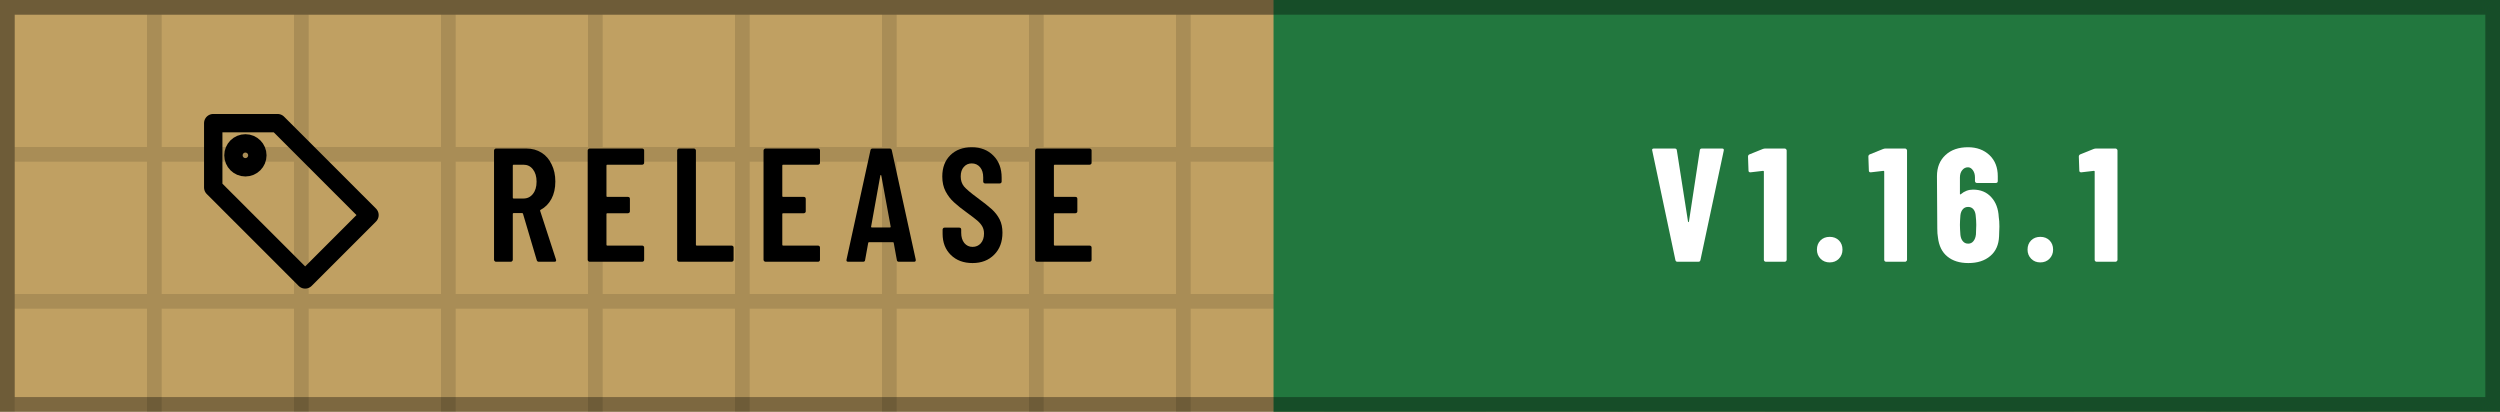
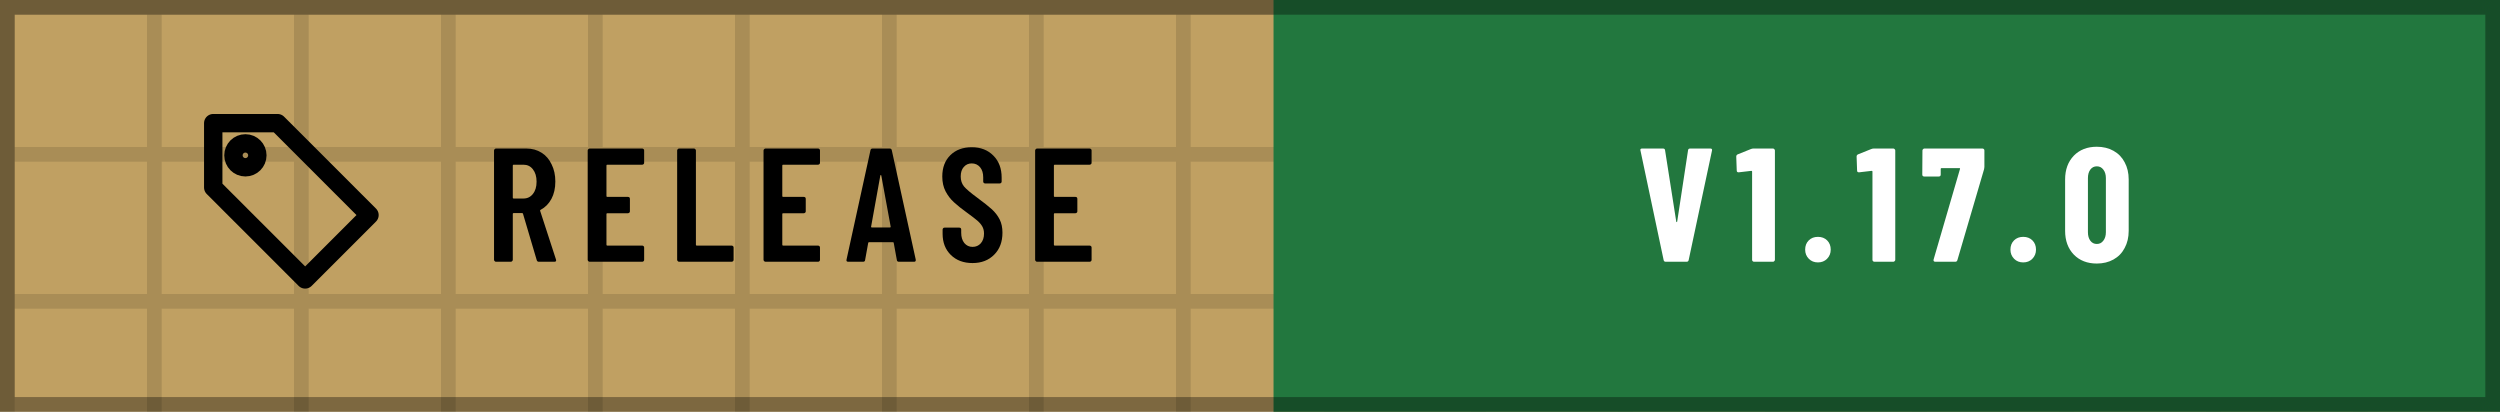
- <svg xmlns="http://www.w3.org/2000/svg" width="170" height="28" viewBox="0 0 170 28" role="img" aria-label="Release: v1.16.1">
+ <svg xmlns="http://www.w3.org/2000/svg" width="170" height="28" viewBox="0 0 170 28" role="img" aria-label="Release: v1.17.0">
  <defs>
-     <pattern id="p4e1569" width="10" height="10" patternUnits="userSpaceOnUse">
+     <pattern id="pcb7d59" width="10" height="10" patternUnits="userSpaceOnUse">
      <path d="M10 .5H.5V10" fill="none" stroke="#000000" stroke-opacity=".12" />
    </pattern>
-     <path id="m65-4e1569" d="M325 11 306 116Q306 121 300 121H154Q148 121 148 116L129 11Q128 0 116 0H25Q11 0 14 13L162 689Q164 700 175 700H281Q292 700 294 689L442 13V9Q442 0 431 0H338Q326 0 325 11ZM171 212H282Q288 212 287 217L229 533Q228 536 226 536Q224 536 223 533L166 217Q165 212 171 212Z" />
-     <path id="m69-4e1569" d="M391 600H175Q170 600 170 595V406Q170 401 175 401H303Q308 401 312 398Q315 394 315 389V312Q315 307 312 304Q308 300 303 300H175Q170 300 170 295V105Q170 100 175 100H391Q396 100 400 96Q403 93 403 88V12Q403 7 400 4Q396 0 391 0H66Q61 0 58 4Q54 7 54 12V688Q54 693 58 696Q61 700 66 700H391Q396 700 400 696Q403 693 403 688V612Q403 607 400 604Q396 600 391 600Z" />
-     <path id="m76-4e1569" d="M54 12V688Q54 693 58 696Q61 700 66 700H158Q163 700 166 696Q170 693 170 688V105Q170 100 175 100H391Q396 100 400 96Q403 93 403 88V12Q403 7 400 4Q396 0 391 0H66Q61 0 58 4Q54 7 54 12Z" />
-     <path id="m82-4e1569" d="M318 10 233 297Q231 301 228 301H175Q170 301 170 296V12Q170 7 166 4Q163 0 158 0H66Q61 0 58 4Q54 7 54 12V688Q54 693 58 696Q61 700 66 700H254Q307 700 348 674Q388 649 410 602Q433 556 433 496Q433 434 409 389Q385 344 342 321Q338 320 339 315L437 14Q438 12 438 9Q438 0 427 0H331Q321 0 318 10ZM170 595V396Q170 391 175 391H236Q272 391 294 419Q317 447 317 495Q317 543 294 572Q272 600 236 600H175Q170 600 170 595Z" />
-     <path id="m83-4e1569" d="M34 173V199Q34 204 38 208Q41 211 46 211H137Q142 211 146 208Q149 204 149 199V179Q149 140 168 116Q188 92 219 92Q250 92 270 114Q290 137 290 174Q290 200 279 219Q268 238 248 255Q228 272 184 304Q134 340 104 368Q73 396 52 436Q32 475 32 527Q32 610 82 659Q132 708 214 708Q297 708 348 656Q399 605 399 520V496Q399 491 396 488Q392 484 387 484H297Q292 484 288 488Q285 491 285 496V522Q285 561 266 584Q246 608 214 608Q184 608 165 586Q146 565 146 527Q146 491 166 466Q187 441 247 397Q308 352 339 324Q370 295 387 261Q404 227 404 180Q404 95 353 44Q302 -8 219 -8Q136 -8 85 42Q34 92 34 173Z" />
-     <path id="n46-4e1569" d="M33 75Q33 110 55 132Q77 154 112 154Q147 154 169 132Q191 110 191 75Q191 41 168 18Q146 -4 112 -4Q78 -4 56 18Q33 41 33 75Z" />
-     <path id="n49-4e1569" d="M115 700H236Q241 700 244 696Q248 693 248 688V12Q248 7 244 4Q241 0 236 0H119Q114 0 110 4Q107 7 107 12V558Q107 562 102 562L25 553H23Q12 553 12 564L9 650Q9 660 18 664L100 697Q108 700 115 700Z" />
-     <path id="n54-4e1569" d="M417 218Q417 196 415 158Q412 79 361 36Q310 -8 225 -8Q145 -8 96 32Q46 72 37 151Q33 172 33 206L31 529Q31 611 84 660Q136 708 223 708Q304 708 356 659Q407 610 407 529V499Q407 494 404 490Q400 487 395 487H278Q273 487 270 490Q266 494 266 499V521Q266 548 253 566Q240 584 223 584Q201 584 187 566Q173 549 173 521V420Q173 417 175 416Q177 416 179 418Q212 446 254 446Q324 446 366 400Q409 354 413 277Q417 253 417 218ZM274 228Q274 255 270 290Q267 313 255 326Q243 339 224 339Q204 339 192 326Q179 312 176 288Q173 249 173 228Q173 204 176 166Q179 140 192 126Q204 112 224 112Q244 112 256 127Q269 142 272 169Q274 217 274 228Z" />
-     <path id="n86-4e1569" d="M166 11 23 687 22 691Q22 700 33 700H162Q174 700 175 689L244 249Q245 245 247 245Q249 245 250 249L317 689Q318 700 330 700H455Q468 700 465 687L321 11Q319 0 308 0H179Q168 0 166 11Z" />
+     <path id="m65-cb7d59" d="M325 11 306 116Q306 121 300 121H154Q148 121 148 116L129 11Q128 0 116 0H25Q11 0 14 13L162 689Q164 700 175 700H281Q292 700 294 689L442 13V9Q442 0 431 0H338Q326 0 325 11ZM171 212H282Q288 212 287 217L229 533Q228 536 226 536Q224 536 223 533L166 217Q165 212 171 212Z" />
+     <path id="m69-cb7d59" d="M391 600H175Q170 600 170 595V406Q170 401 175 401H303Q308 401 312 398Q315 394 315 389V312Q315 307 312 304Q308 300 303 300H175Q170 300 170 295V105Q170 100 175 100H391Q396 100 400 96Q403 93 403 88V12Q403 7 400 4Q396 0 391 0H66Q61 0 58 4Q54 7 54 12V688Q54 693 58 696Q61 700 66 700H391Q396 700 400 696Q403 693 403 688V612Q403 607 400 604Q396 600 391 600Z" />
+     <path id="m76-cb7d59" d="M54 12V688Q54 693 58 696Q61 700 66 700H158Q163 700 166 696Q170 693 170 688V105Q170 100 175 100H391Q396 100 400 96Q403 93 403 88V12Q403 7 400 4Q396 0 391 0H66Q61 0 58 4Q54 7 54 12Z" />
+     <path id="m82-cb7d59" d="M318 10 233 297Q231 301 228 301H175Q170 301 170 296V12Q170 7 166 4Q163 0 158 0H66Q61 0 58 4Q54 7 54 12V688Q54 693 58 696Q61 700 66 700H254Q307 700 348 674Q388 649 410 602Q433 556 433 496Q433 434 409 389Q385 344 342 321Q338 320 339 315L437 14Q438 12 438 9Q438 0 427 0H331Q321 0 318 10ZM170 595V396Q170 391 175 391H236Q272 391 294 419Q317 447 317 495Q317 543 294 572Q272 600 236 600H175Q170 600 170 595Z" />
+     <path id="m83-cb7d59" d="M34 173V199Q34 204 38 208Q41 211 46 211H137Q142 211 146 208Q149 204 149 199V179Q149 140 168 116Q188 92 219 92Q250 92 270 114Q290 137 290 174Q290 200 279 219Q268 238 248 255Q228 272 184 304Q134 340 104 368Q73 396 52 436Q32 475 32 527Q32 610 82 659Q132 708 214 708Q297 708 348 656Q399 605 399 520V496Q399 491 396 488Q392 484 387 484H297Q292 484 288 488Q285 491 285 496V522Q285 561 266 584Q246 608 214 608Q184 608 165 586Q146 565 146 527Q146 491 166 466Q187 441 247 397Q308 352 339 324Q370 295 387 261Q404 227 404 180Q404 95 353 44Q302 -8 219 -8Q136 -8 85 42Q34 92 34 173Z" />
+     <path id="n46-cb7d59" d="M33 75Q33 110 55 132Q77 154 112 154Q147 154 169 132Q191 110 191 75Q191 41 168 18Q146 -4 112 -4Q78 -4 56 18Q33 41 33 75Z" />
+     <path id="n48-cb7d59" d="M30 191V509Q30 600 84 656Q138 711 226 711Q284 711 329 686Q374 661 398 615Q423 569 423 509V191Q423 131 398 85Q374 39 329 14Q284 -11 226 -11Q138 -11 84 44Q30 100 30 191ZM282 183V517Q282 550 266 570Q251 590 226 590Q201 590 186 570Q171 550 171 517V183Q171 150 186 130Q201 110 226 110Q251 110 266 130Q282 150 282 183Z" />
+     <path id="n49-cb7d59" d="M115 700H236Q241 700 244 696Q248 693 248 688V12Q248 7 244 4Q241 0 236 0H119Q114 0 110 4Q107 7 107 12V558Q107 562 102 562L25 553H23Q12 553 12 564L9 650Q9 660 18 664L100 697Q108 700 115 700Z" />
+     <path id="n55-cb7d59" d="M83 14 246 573Q248 579 242 579H132Q127 579 127 574V539Q127 534 124 530Q120 527 115 527H25Q20 527 16 530Q13 534 13 539L14 688Q14 693 18 696Q21 700 26 700H385Q390 700 394 696Q397 693 397 688V586Q397 582 395 572L230 10Q227 0 217 0H93Q87 0 84 4Q81 8 83 14Z" />
+     <path id="n86-cb7d59" d="M166 11 23 687 22 691Q22 700 33 700H162Q174 700 175 689L244 249Q245 245 247 245Q249 245 250 249L317 689Q318 700 330 700H455Q468 700 465 687L321 11Q319 0 308 0H179Q168 0 166 11Z" />
  </defs>
  <rect width="170" height="28" fill="#C0A062" />
-   <rect width="170" height="28" fill="url(#p4e1569)" />
+   <rect width="170" height="28" fill="url(#pcb7d59)" />
  <path d="M86.6 0H170V28H86.6Z" fill="#22773E" />
  <g transform="translate(12 6.5) scale(0.625)" fill="none" stroke="#000000" stroke-width="2" stroke-linecap="round" stroke-linejoin="round">
    <path d="M11 3H4v7l10 10 7-7z" />
    <circle cx="7.5" cy="6.5" r="1.3" />
  </g>
  <g transform="translate(33 17.8) scale(0.011 -0.011)" fill="#000000">
-     <use href="#m82-4e1569" x="0" />
-     <use href="#m69-4e1569" x="579" />
-     <use href="#m76-4e1569" x="1132" />
-     <use href="#m69-4e1569" x="1666" />
-     <use href="#m65-4e1569" x="2219" />
-     <use href="#m83-4e1569" x="2793" />
-     <use href="#m69-4e1569" x="3345" />
+     <use href="#m82-cb7d59" x="0" />
+     <use href="#m69-cb7d59" x="579" />
+     <use href="#m76-cb7d59" x="1132" />
+     <use href="#m69-cb7d59" x="1666" />
+     <use href="#m65-cb7d59" x="2219" />
+     <use href="#m83-cb7d59" x="2793" />
+     <use href="#m69-cb7d59" x="3345" />
  </g>
-   <g transform="translate(112.1 17.8) scale(0.011 -0.011)" fill="#FFFFFF">
-     <use href="#n86-4e1569" x="0" />
-     <use href="#n49-4e1569" x="606" />
-     <use href="#n46-4e1569" x="1008" />
-     <use href="#n49-4e1569" x="1350" />
-     <use href="#n54-4e1569" x="1752" />
-     <use href="#n46-4e1569" x="2310" />
-     <use href="#n49-4e1569" x="2651" />
+   <g transform="translate(111.3 17.8) scale(0.011 -0.011)" fill="#FFFFFF">
+     <use href="#n86-cb7d59" x="0" />
+     <use href="#n49-cb7d59" x="606" />
+     <use href="#n46-cb7d59" x="1008" />
+     <use href="#n49-cb7d59" x="1350" />
+     <use href="#n55-cb7d59" x="1752" />
+     <use href="#n46-cb7d59" x="2277" />
+     <use href="#n48-cb7d59" x="2618" />
  </g>
  <rect x=".5" y=".5" width="169" height="27" fill="none" stroke="#000000" stroke-opacity=".35" />
</svg>
